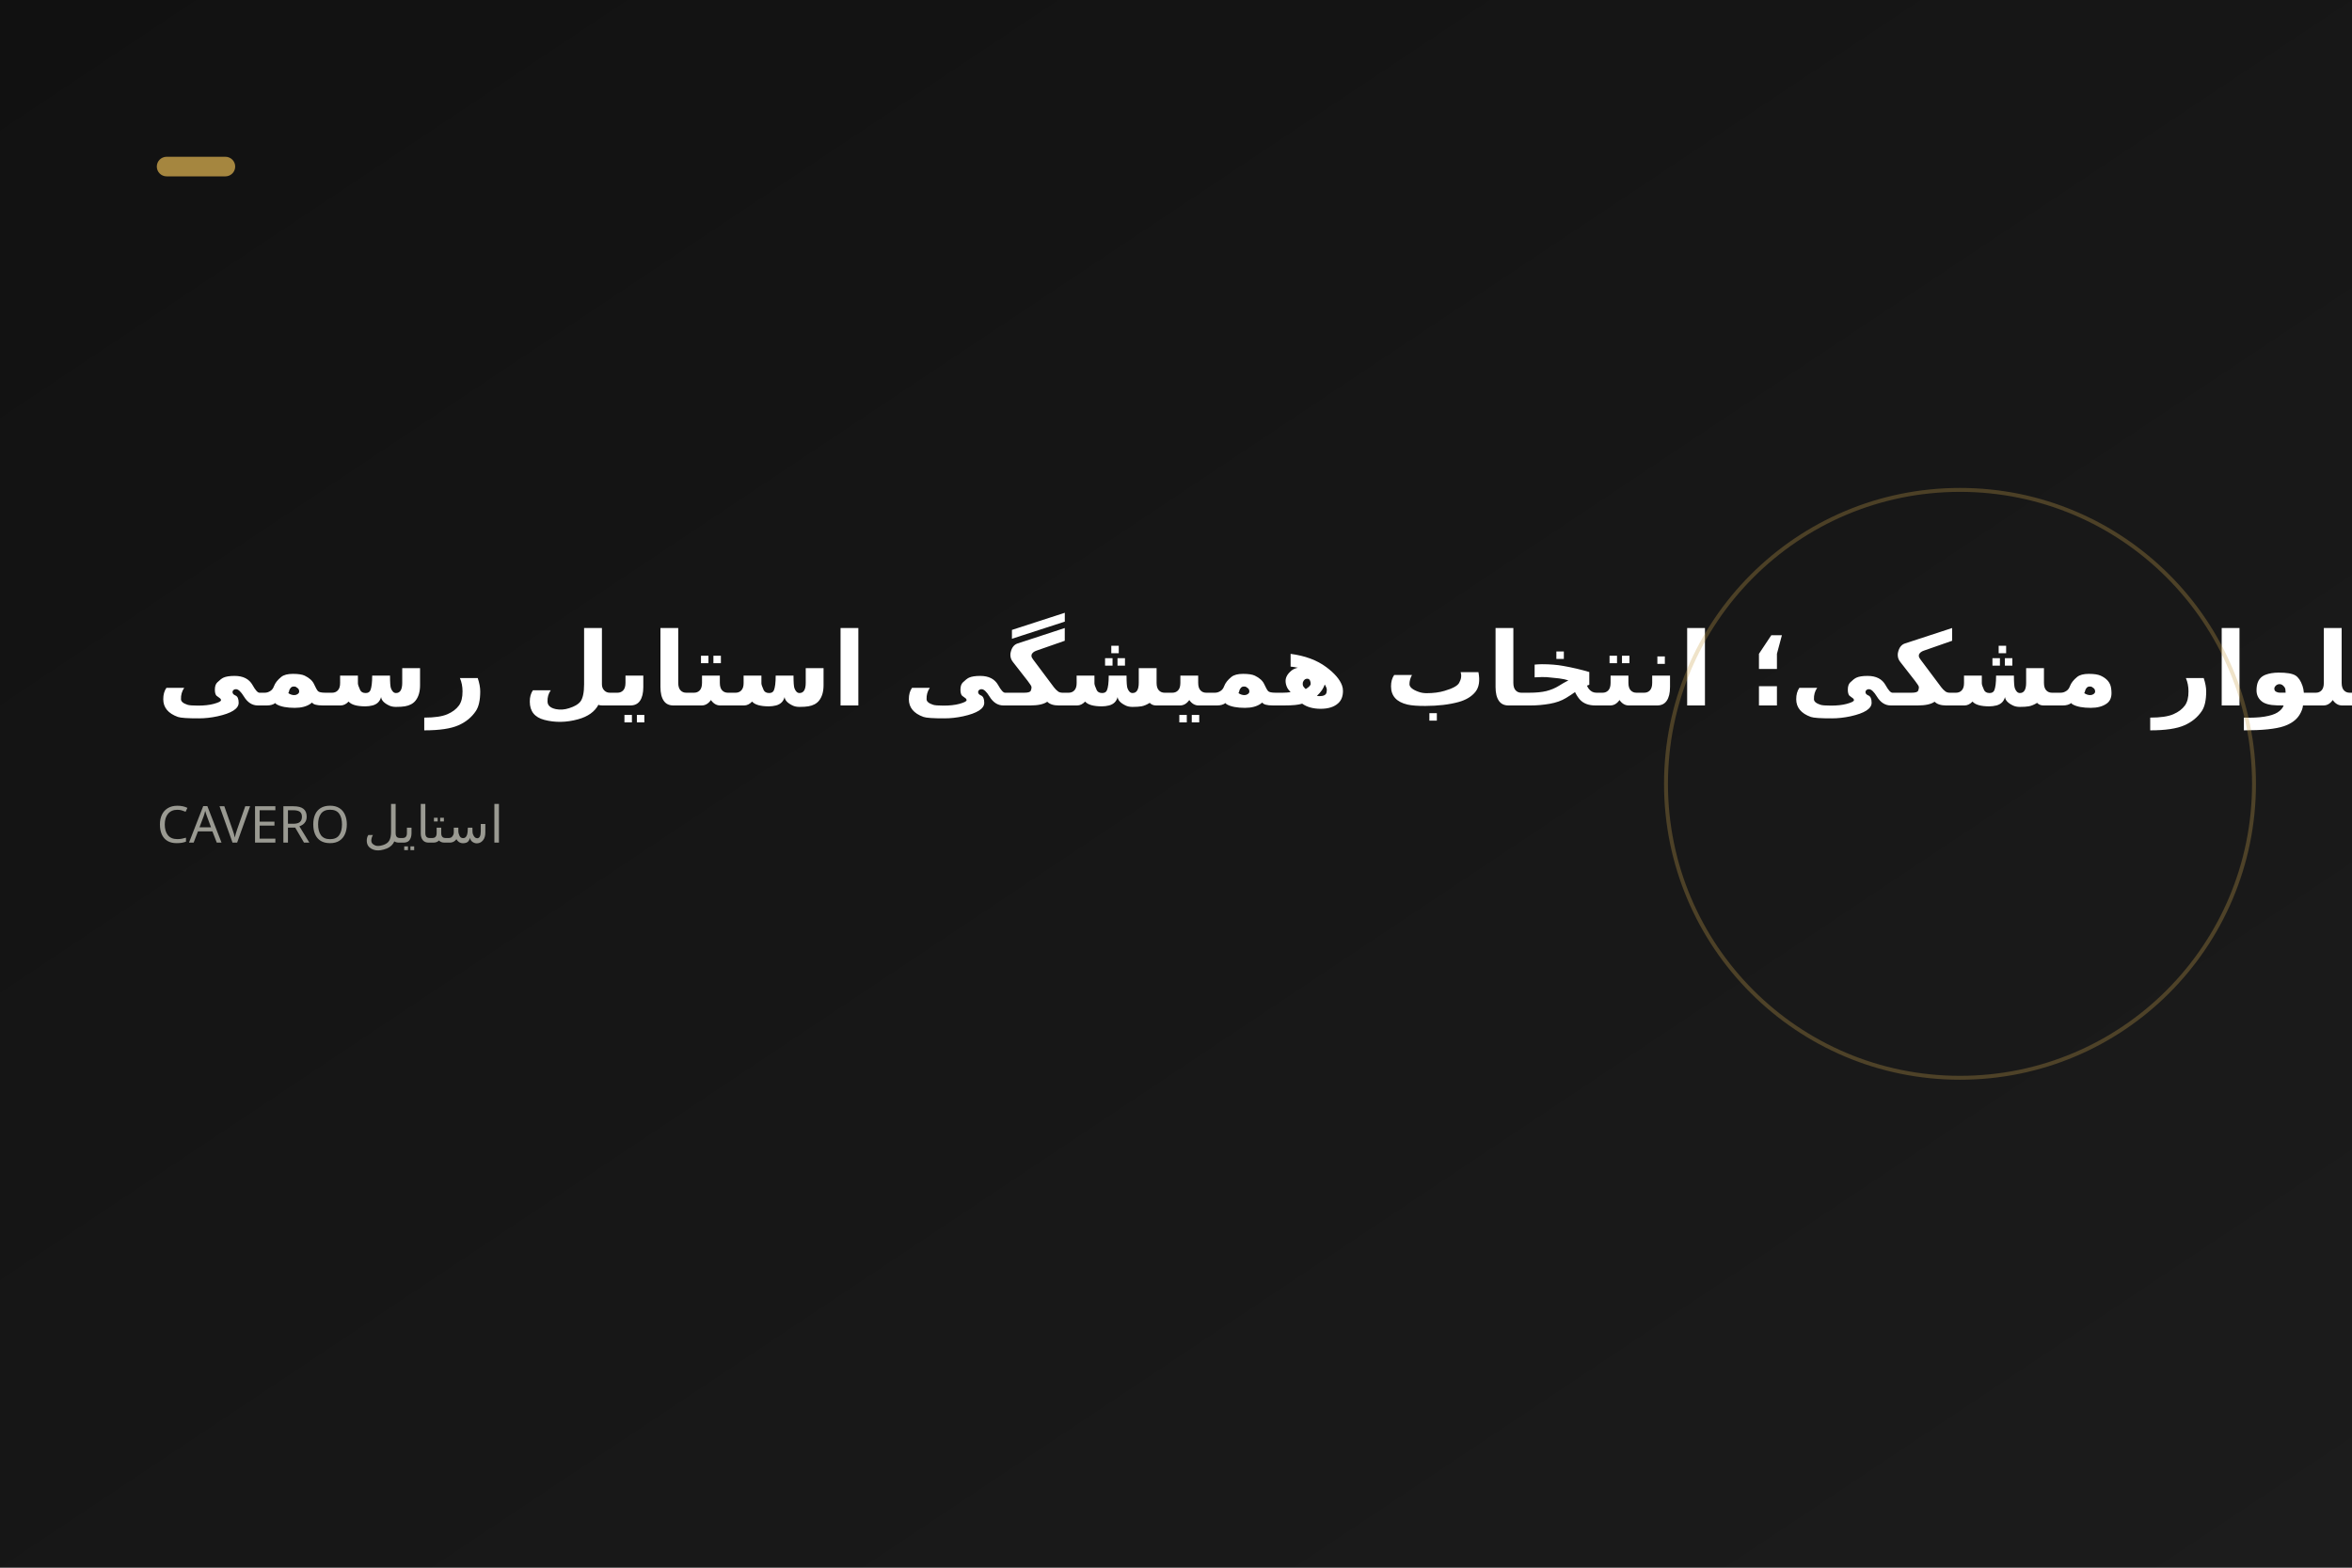
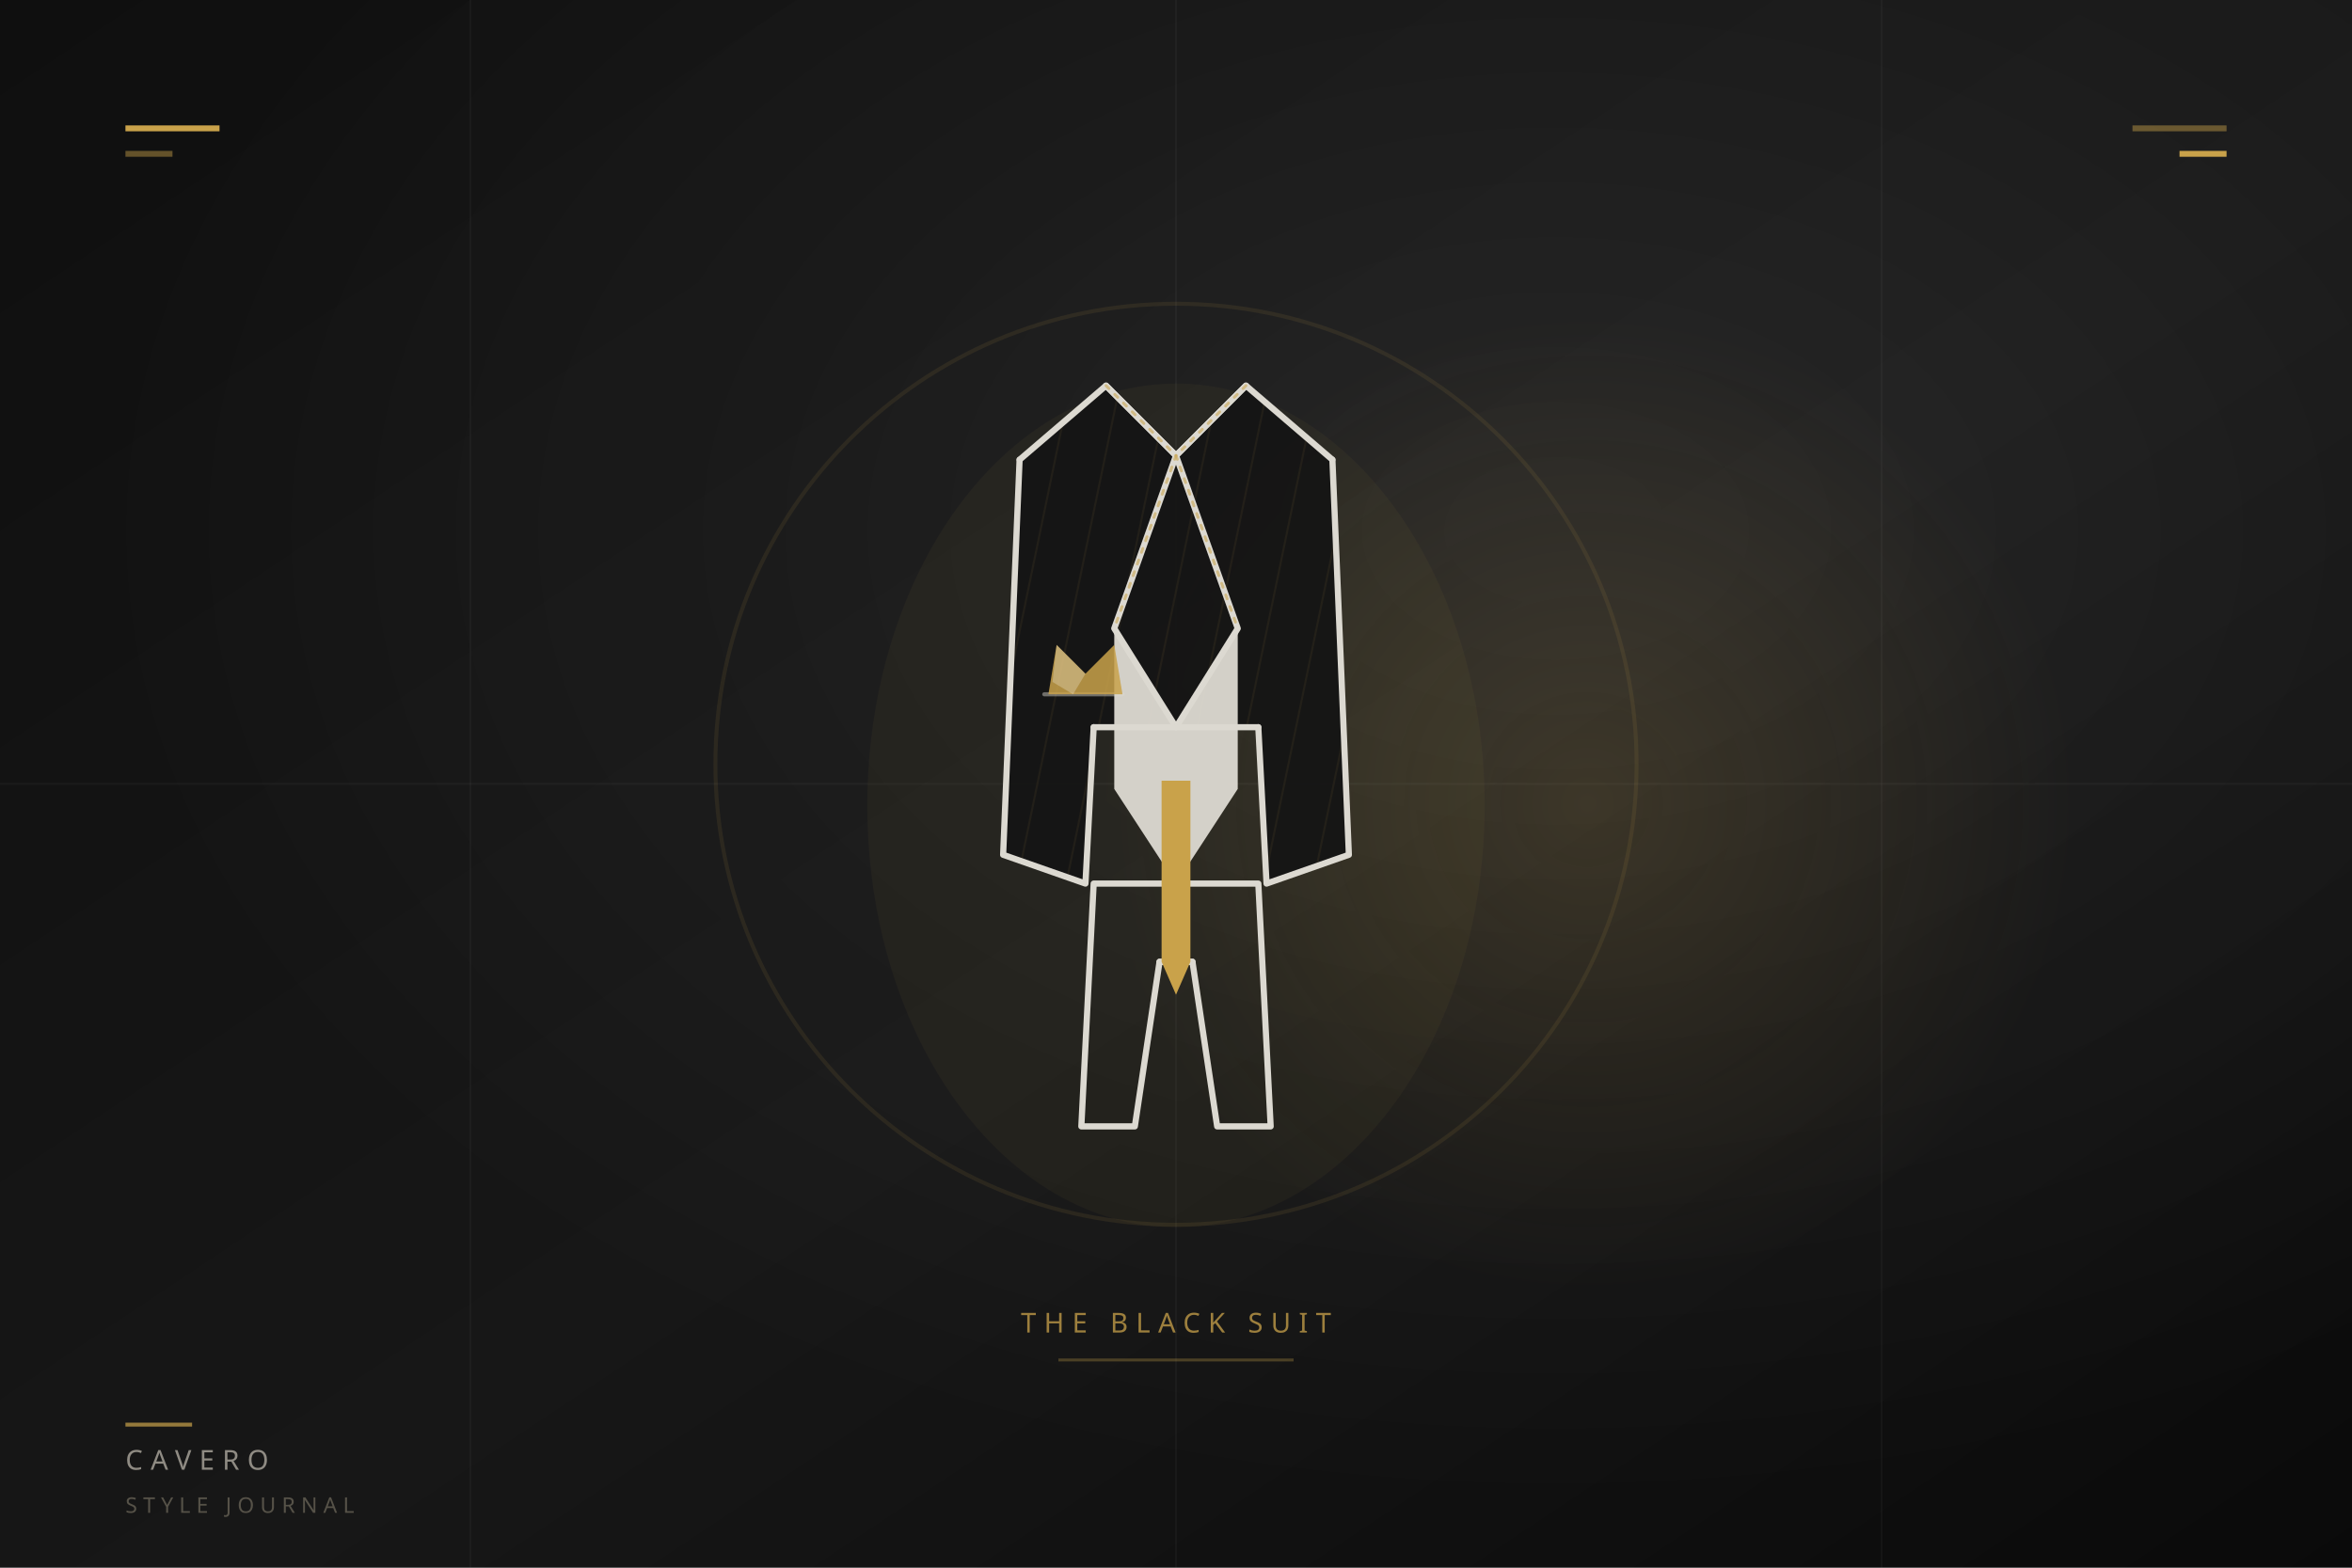
- <svg xmlns="http://www.w3.org/2000/svg" width="1200" height="800" viewBox="0 0 1200 800">
+ <svg xmlns="http://www.w3.org/2000/svg" width="1200" height="800" viewBox="0 0 1200 800" role="img">
  <defs>
-     <linearGradient id="bgA" x1="0" y1="0" x2="1" y2="1">
-       <stop offset="0" stop-color="#111111" />
-       <stop offset="1" stop-color="#1c1c1c" />
+     <linearGradient id="abg" x1="0" y1="0" x2="1" y2="1">
+       <stop offset="0" stop-color="#0f0f0f" />
+       <stop offset="0.55" stop-color="#171717" />
+       <stop offset="1" stop-color="#0a0a0a" />
    </linearGradient>
+     <radialGradient id="agl" cx="0.66" cy="0.34" r="0.62">
+       <stop offset="0" stop-color="#ffffff" stop-opacity="0.07" />
+       <stop offset="1" stop-color="#ffffff" stop-opacity="0" />
+     </radialGradient>
+     <radialGradient id="aac" cx="0.5" cy="0.5" r="0.5">
+       <stop offset="0" stop-color="#c9a24a" stop-opacity="0.16" />
+       <stop offset="1" stop-color="#c9a24a" stop-opacity="0" />
+     </radialGradient>
  </defs>
-   <rect width="1200" height="800" fill="url(#bgA)" />
-   <rect x="80" y="80" width="40" height="10" rx="5" fill="#c9a24a" opacity="0.8" />
-   <text x="80" y="360" fill="#fff" font-family="Vazirmatn, sans-serif" font-size="52" font-weight="bold">کت‌وشلوار مشکی؛ انتخاب همیشگی استایل رسمی</text>
-   <text x="80" y="430" fill="#9a9a92" font-family="Vazirmatn, sans-serif" font-size="26">CAVERO استایل</text>
-   <circle cx="1000" cy="400" r="150" fill="none" stroke="#c9a24a" stroke-opacity="0.3" stroke-width="2" />
+   <rect width="1200" height="800" fill="url(#abg)" />
+   <rect width="1200" height="800" fill="url(#agl)" />
+   <g stroke="#ffffff" stroke-opacity="0.035" stroke-width="1">
+     <line x1="240" y1="0" x2="240" y2="800" />
+     <line x1="600" y1="0" x2="600" y2="800" />
+     <line x1="960" y1="0" x2="960" y2="800" />
+     <line x1="0" y1="400" x2="1200" y2="400" />
+   </g>
+   <circle cx="810" cy="410" r="250" fill="url(#aac)" />
+   <g transform="translate(64,64)">
+     <rect width="48" height="3" fill="#c9a24a" />
+     <rect y="13" width="24" height="3" fill="#c9a24a" opacity="0.45" />
+   </g>
+   <g transform="translate(1088,64)">
+     <rect width="48" height="3" fill="#c9a24a" opacity="0.45" />
+     <rect x="24" y="13" width="24" height="3" fill="#c9a24a" />
+   </g>
+   <g transform="translate(64,726)" font-family="Vazirmatn, sans-serif">
+     <rect width="34" height="2" fill="#c9a24a" opacity="0.7" />
+     <text y="24" fill="#8f8b83" font-size="14" letter-spacing="4">CAVERO</text>
+     <text y="46" fill="#565248" font-size="11" letter-spacing="3">STYLE JOURNAL</text>
+   </g>
+   <circle cx="600" cy="390" r="235" fill="none" stroke="#c9a24a" stroke-opacity="0.1" stroke-width="2" />
+   <g transform="translate(600,390) scale(1.05)">
+     <ellipse cx="0" cy="20" rx="150" ry="205" fill="#c9a24a" opacity="0.05" />
+     <path d="M-76 -148 L-34 -184 L0 -150 L34 -184 L76 -148 L84 44 L44 58 L40 -18 L-40 -18 L-44 58 L-84 44 Z" fill="#141414" opacity="0.94" />
+     <clipPath id="suit600-390-105">
+       <path d="M-76 -148 L-34 -184 L0 -150 L34 -184 L76 -148 L84 44 L44 58 L40 -18 L-40 -18 L-44 58 L-84 44 Z" />
+     </clipPath>
+     <g clip-path="url(#suit600-390-105)" stroke="#c9a24a" stroke-opacity="0.07" stroke-width="1">
+       <line x1="-120" y1="-200" x2="-180" y2="90" />
+       <line x1="-96" y1="-200" x2="-156" y2="90" />
+       <line x1="-72" y1="-200" x2="-132" y2="90" />
+       <line x1="-48" y1="-200" x2="-108" y2="90" />
+       <line x1="-24" y1="-200" x2="-84" y2="90" />
+       <line x1="0" y1="-200" x2="-60" y2="90" />
+       <line x1="24" y1="-200" x2="-36" y2="90" />
+       <line x1="48" y1="-200" x2="-12" y2="90" />
+       <line x1="72" y1="-200" x2="12" y2="90" />
+       <line x1="96" y1="-200" x2="36" y2="90" />
+       <line x1="120" y1="-200" x2="60" y2="90" />
+     </g>
+     <g fill="none" stroke="#dcd9d1" stroke-width="3" stroke-linejoin="round" stroke-linecap="round">
+       <path d="M-76 -148 L-34 -184 L0 -150 L34 -184 L76 -148" />
+       <path d="M-76 -148 L-84 44 L-44 58 L-40 -18" />
+       <path d="M76 -148 L84 44 L44 58 L40 -18" />
+       <path d="M-40 -18 L40 -18" />
+       <path d="M-34 -184 L0 -150 L-30 -66 L0 -18" />
+       <path d="M34 -184 L0 -150 L30 -66 L0 -18" />
+       <path d="M-40 58 L40 58 L46 176 L20 176 L8 96 L-8 96 L-20 176 L-46 176 Z" />
+       <path d="M-8 96 L8 96" />
+     </g>
+     <g fill="none" stroke="#c9a24a" stroke-width="1.4" stroke-dasharray="2 4" stroke-opacity="0.55" stroke-linecap="round">
+       <path d="M-34 -184 L0 -150 L-30 -66" />
+       <path d="M34 -184 L0 -150 L30 -66" />
+     </g>
+     <path d="M-30 -66 L0 -18 L30 -66 L30 12 L0 58 L-30 12 Z" fill="#dcd9d1" opacity="0.95" />
+     <path d="M-7 8 L7 8 L7 96 L0 112 L-7 96 Z" fill="#c9a24a" />
+     <path d="M-64 -34 L-26 -34" fill="none" stroke="#dcd9d1" stroke-width="2" stroke-opacity="0.45" stroke-linecap="round" />
+     <path d="M-62 -34 L-58 -58 L-44 -44 L-30 -58 L-26 -34 Z" fill="#c9a24a" opacity="0.85" />
+     <path d="M-58 -58 L-44 -44 L-50 -34 L-60 -40 Z" fill="#ffffff" opacity="0.25" />
+   </g>
+   <g font-family="Vazirmatn, sans-serif" text-anchor="middle" fill="#c9a24a" opacity="0.75">
+     <text x="600" y="680" font-size="14" letter-spacing="4">THE BLACK SUIT</text>
+     <line x1="540" y1="694" x2="660" y2="694" stroke="#c9a24a" stroke-opacity="0.4" stroke-width="1.5" />
+   </g>
</svg>
